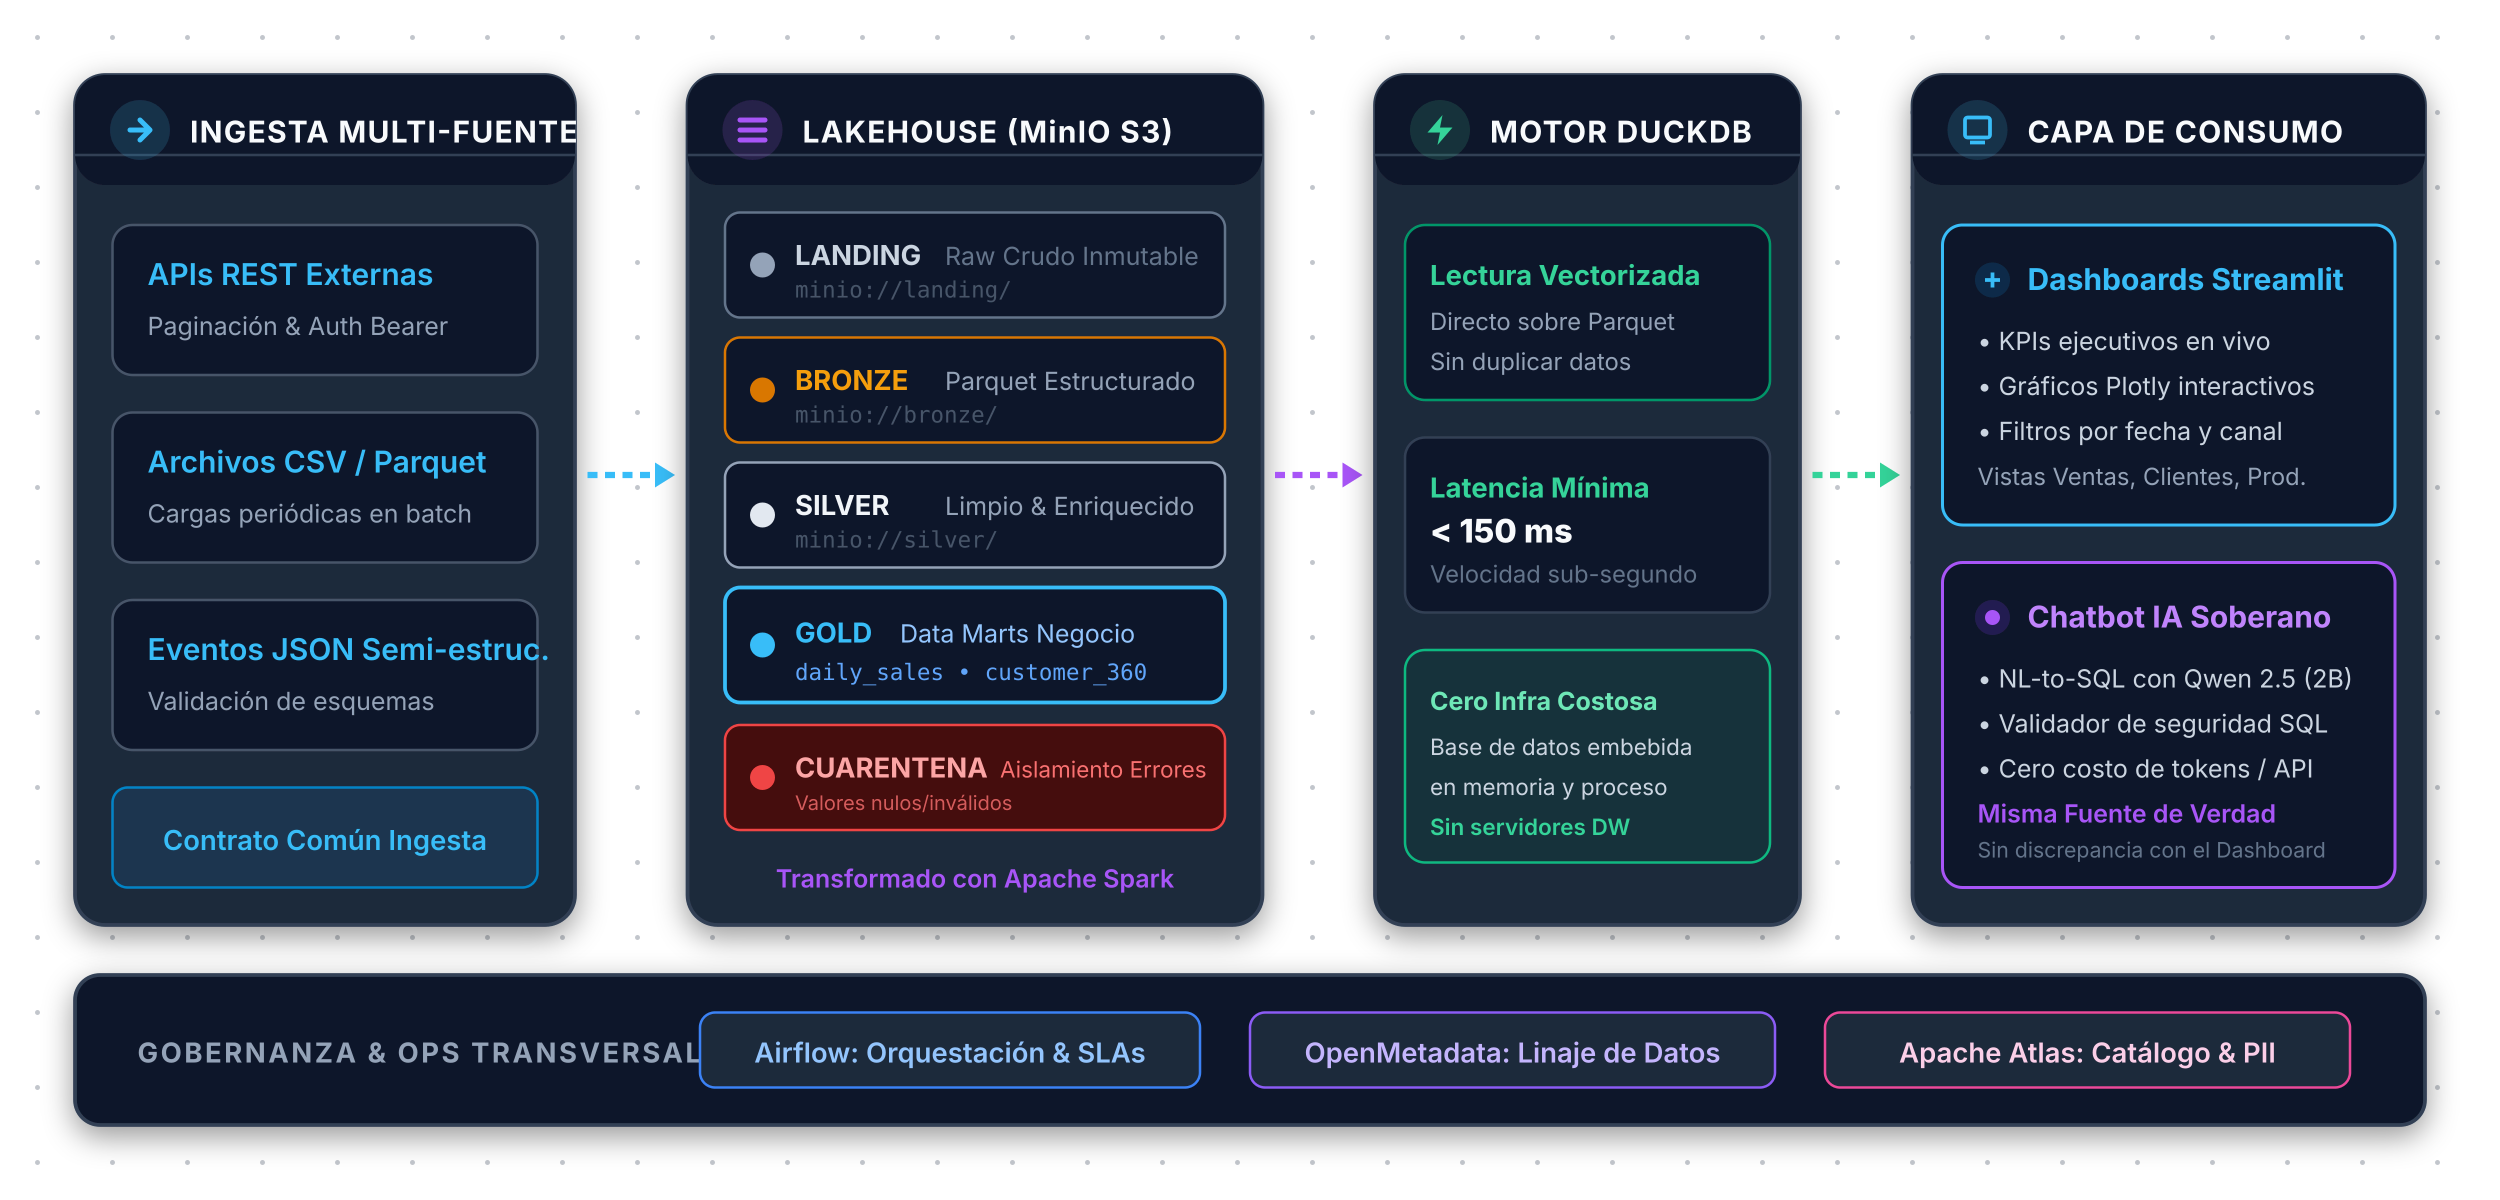
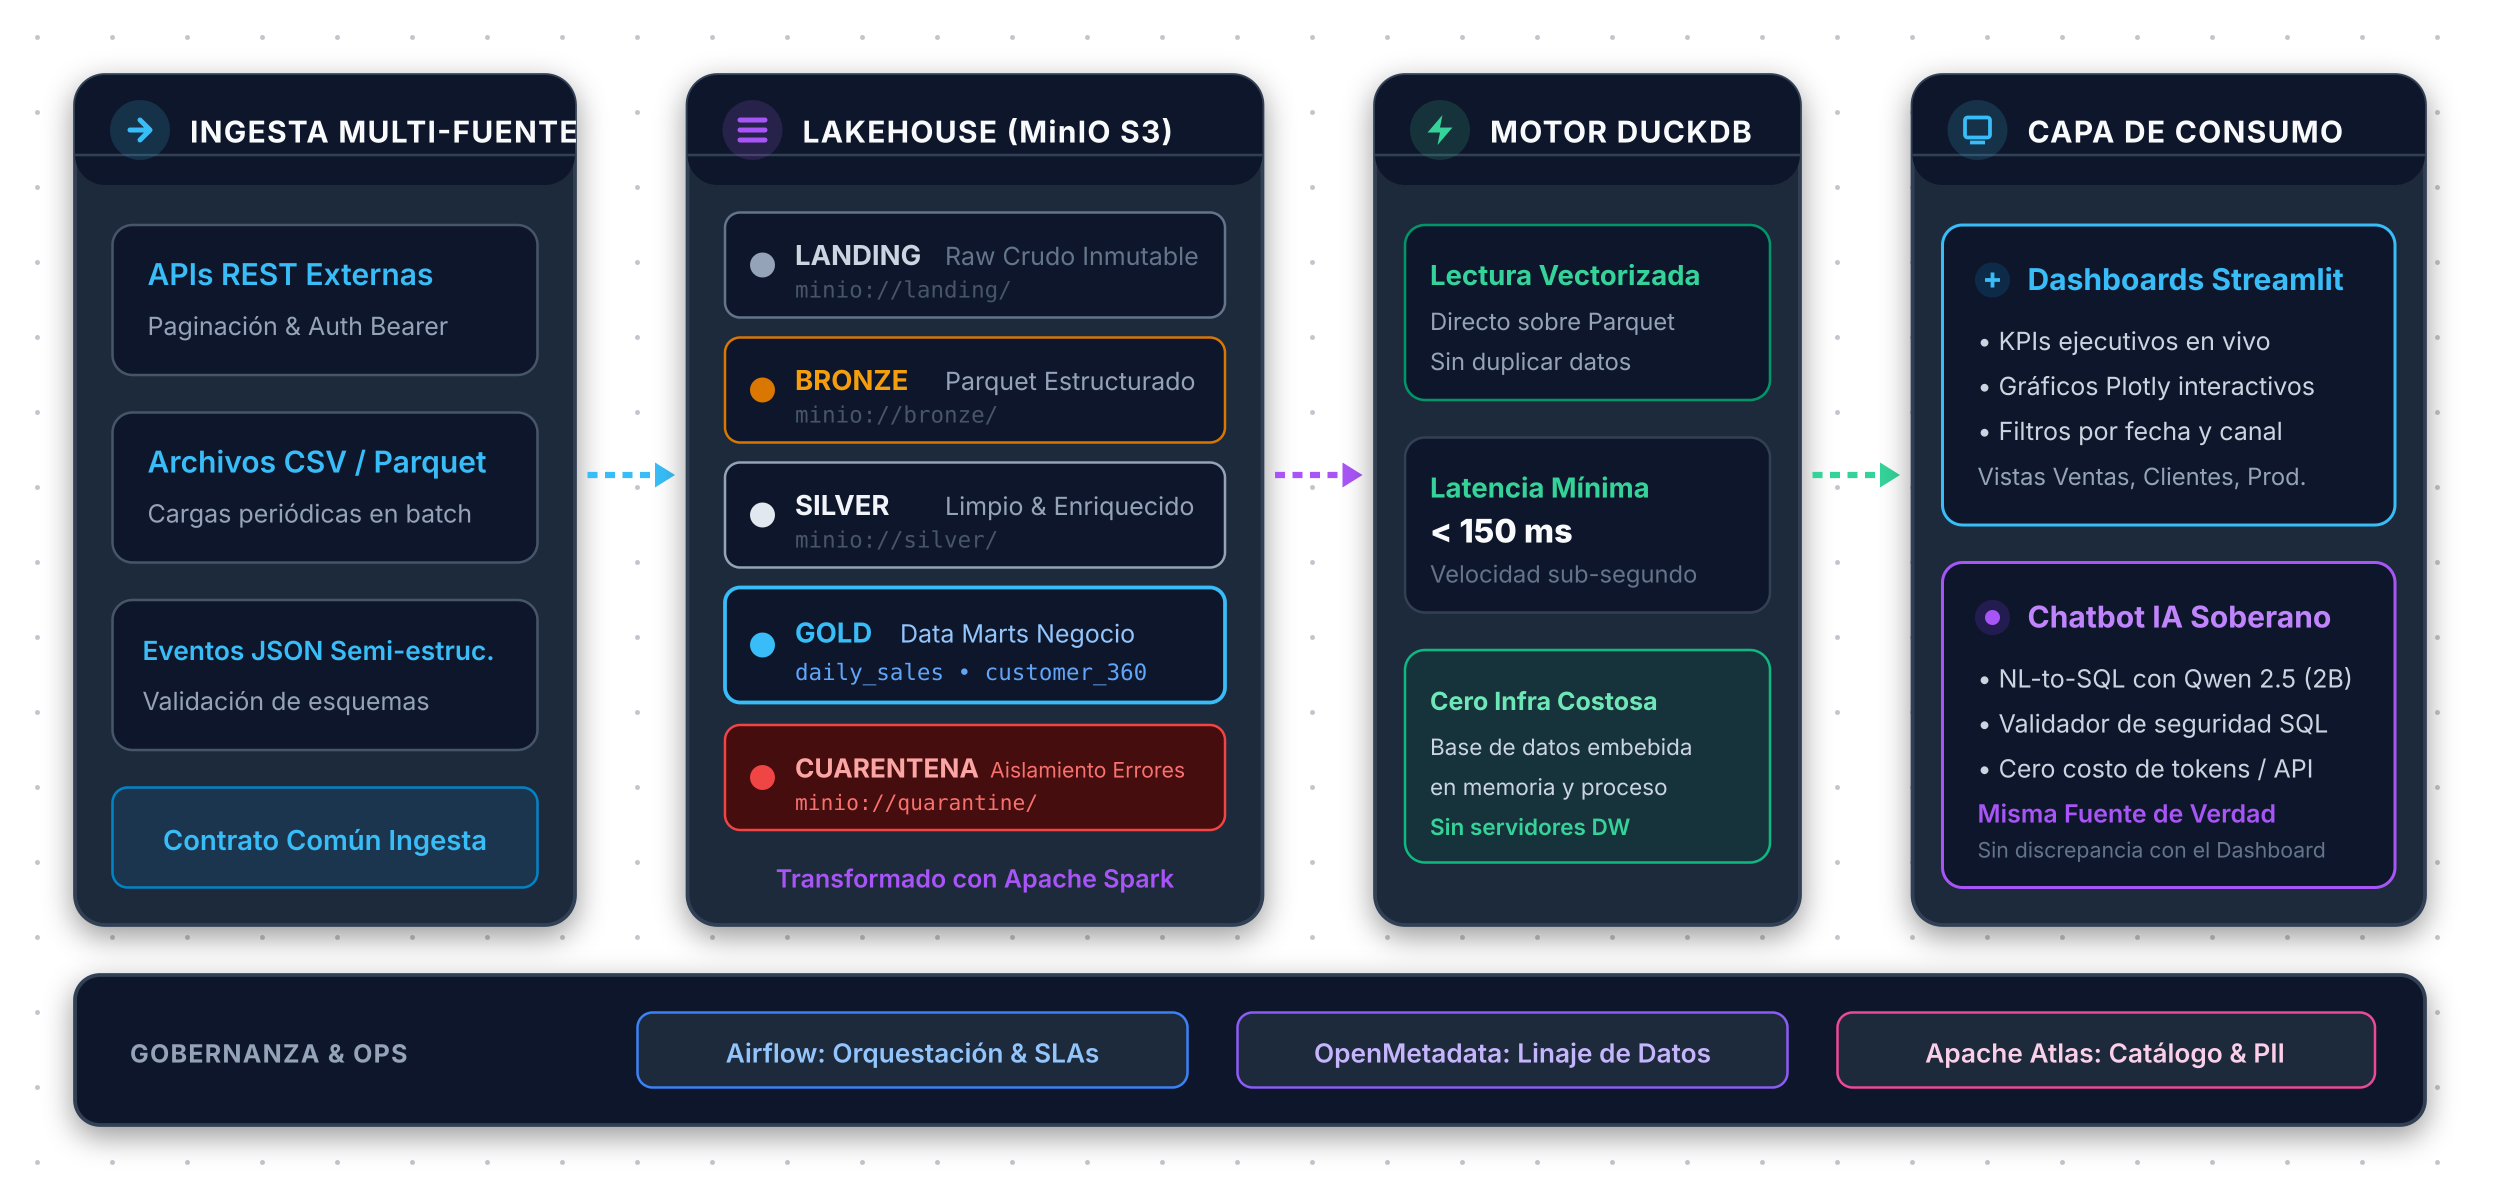
<svg xmlns="http://www.w3.org/2000/svg" viewBox="0 0 1000 480" width="1000" height="480" style="background:#0b1120; font-family:'Inter', system-ui, -apple-system, sans-serif;">
  <defs>
    <linearGradient id="blueGrad" x1="0%" y1="0%" x2="100%" y2="100%">
      <stop offset="0%" stop-color="#38bdf8" />
      <stop offset="100%" stop-color="#0284c7" />
    </linearGradient>
    <linearGradient id="purpleGrad" x1="0%" y1="0%" x2="100%" y2="100%">
      <stop offset="0%" stop-color="#a855f7" />
      <stop offset="100%" stop-color="#7c3aed" />
    </linearGradient>
    <linearGradient id="emeraldGrad" x1="0%" y1="0%" x2="100%" y2="100%">
      <stop offset="0%" stop-color="#34d399" />
      <stop offset="100%" stop-color="#059669" />
    </linearGradient>
    <linearGradient id="amberGrad" x1="0%" y1="0%" x2="100%" y2="100%">
      <stop offset="0%" stop-color="#fbbf24" />
      <stop offset="100%" stop-color="#d97706" />
    </linearGradient>
    <linearGradient id="roseGrad" x1="0%" y1="0%" x2="100%" y2="100%">
      <stop offset="0%" stop-color="#f87171" />
      <stop offset="100%" stop-color="#dc2626" />
    </linearGradient>
    <filter id="shadow" x="-5%" y="-5%" width="110%" height="115%" filterUnits="userSpaceOnUse">
      <feDropShadow dx="0" dy="4" stdDeviation="6" flood-color="#000000" flood-opacity="0.4" />
    </filter>
    <pattern id="grid" width="30" height="30" patternUnits="userSpaceOnUse">
      <circle cx="15" cy="15" r="1" fill="#334155" opacity="0.3" />
    </pattern>
  </defs>
  <rect width="1000" height="480" fill="url(#grid)" />
  <g transform="translate(30, 30)" filter="url(#shadow)">
    <rect width="200" height="340" rx="12" fill="#1e293b" stroke="#334155" stroke-width="1.5" />
    <rect width="200" height="44" rx="12" fill="#0f172a" />
    <path d="M 0 32 L 200 32" stroke="#334155" stroke-width="1" />
    <circle cx="26" cy="22" r="12" fill="#38bdf8" fill-opacity="0.15" />
    <path d="M 22 22 L 30 22 M 26 18 L 30 22 L 26 26" stroke="#38bdf8" stroke-width="2" fill="none" stroke-linecap="round" stroke-linejoin="round" />
    <text x="46" y="27" fill="#f8fafc" font-size="12" font-weight="700" letter-spacing="0.5">INGESTA MULTI-FUENTE</text>
    <g transform="translate(15, 60)">
      <rect width="170" height="60" rx="8" fill="#0f172a" stroke="#475569" stroke-width="1" />
      <text x="14" y="24" fill="#38bdf8" font-size="12" font-weight="600">APIs REST Externas</text>
      <text x="14" y="44" fill="#94a3b8" font-size="10">Paginación &amp; Auth Bearer</text>
    </g>
    <g transform="translate(15, 135)">
      <rect width="170" height="60" rx="8" fill="#0f172a" stroke="#475569" stroke-width="1" />
      <text x="14" y="24" fill="#38bdf8" font-size="12" font-weight="600">Archivos CSV / Parquet</text>
      <text x="14" y="44" fill="#94a3b8" font-size="10">Cargas periódicas en batch</text>
    </g>
    <g transform="translate(15, 210)">
      <rect width="170" height="60" rx="8" fill="#0f172a" stroke="#475569" stroke-width="1" />
-       <text x="14" y="24" fill="#38bdf8" font-size="12" font-weight="600">Eventos JSON Semi-estruc.</text>
-       <text x="14" y="44" fill="#94a3b8" font-size="10">Validación de esquemas</text>
+       <text x="12" y="24" fill="#38bdf8" font-size="10.5" font-weight="600">Eventos JSON Semi-estruc.</text>
+       <text x="12" y="44" fill="#94a3b8" font-size="10">Validación de esquemas</text>
    </g>
    <g transform="translate(15, 285)">
      <rect width="170" height="40" rx="6" fill="#0284c7" fill-opacity="0.15" stroke="#0284c7" stroke-width="1" />
      <text x="85" y="25" fill="#38bdf8" font-size="11" font-weight="600" text-anchor="middle">Contrato Común Ingesta</text>
    </g>
  </g>
  <g transform="translate(235, 190)">
    <line x1="0" y1="0" x2="35" y2="0" stroke="#38bdf8" stroke-width="2.5" stroke-dasharray="4,3" />
    <polygon points="35,0 27,-5 27,5" fill="#38bdf8" />
  </g>
  <g transform="translate(275, 30)" filter="url(#shadow)">
    <rect width="230" height="340" rx="12" fill="#1e293b" stroke="#334155" stroke-width="1.5" />
    <rect width="230" height="44" rx="12" fill="#0f172a" />
    <path d="M 0 32 L 230 32" stroke="#334155" stroke-width="1" />
    <circle cx="26" cy="22" r="12" fill="#a855f7" fill-opacity="0.15" />
    <path d="M 21 26 L 31 26 M 21 22 L 31 22 M 21 18 L 31 18" stroke="#a855f7" stroke-width="2" stroke-linecap="round" />
    <text x="46" y="27" fill="#f8fafc" font-size="12" font-weight="700" letter-spacing="0.5">LAKEHOUSE (MinIO S3)</text>
    <g transform="translate(15, 55)">
      <rect width="200" height="42" rx="6" fill="#0f172a" stroke="#64748b" stroke-width="1" />
      <circle cx="15" cy="21" r="5" fill="#94a3b8" />
      <text x="28" y="21" fill="#cbd5e1" font-size="11" font-weight="700">LANDING</text>
      <text x="88" y="21" fill="#64748b" font-size="10">Raw Crudo Inmutable</text>
      <text x="28" y="34" fill="#475569" font-size="9" font-family="monospace">minio://landing/</text>
    </g>
    <g transform="translate(15, 105)">
      <rect width="200" height="42" rx="6" fill="#0f172a" stroke="#d97706" stroke-width="1" />
      <circle cx="15" cy="21" r="5" fill="#d97706" />
      <text x="28" y="21" fill="#f59e0b" font-size="11" font-weight="700">BRONZE</text>
      <text x="88" y="21" fill="#94a3b8" font-size="10">Parquet Estructurado</text>
      <text x="28" y="34" fill="#475569" font-size="9" font-family="monospace">minio://bronze/</text>
    </g>
    <g transform="translate(15, 155)">
      <rect width="200" height="42" rx="6" fill="#0f172a" stroke="#94a3b8" stroke-width="1" />
      <circle cx="15" cy="21" r="5" fill="#e2e8f0" />
      <text x="28" y="21" fill="#f1f5f9" font-size="11" font-weight="700">SILVER</text>
      <text x="88" y="21" fill="#94a3b8" font-size="10">Limpio &amp; Enriquecido</text>
      <text x="28" y="34" fill="#475569" font-size="9" font-family="monospace">minio://silver/</text>
    </g>
    <g transform="translate(15, 205)">
      <rect width="200" height="46" rx="6" fill="#0f172a" stroke="#38bdf8" stroke-width="1.5" />
      <circle cx="15" cy="23" r="5" fill="#38bdf8" />
      <text x="28" y="22" fill="#38bdf8" font-size="11" font-weight="700">GOLD</text>
      <text x="70" y="22" fill="#93c5fd" font-size="10">Data Marts Negocio</text>
      <text x="28" y="37" fill="#60a5fa" font-size="9" font-family="monospace">daily_sales • customer_360</text>
    </g>
    <g transform="translate(15, 260)">
      <rect width="200" height="42" rx="6" fill="#450a0a" stroke="#ef4444" stroke-width="1" />
      <circle cx="15" cy="21" r="5" fill="#ef4444" />
-       <text x="28" y="21" fill="#fca5a5" font-size="11" font-weight="700">CUARENTENA</text>
-       <text x="110" y="21" fill="#f87171" font-size="9">Aislamiento Errores</text>
-       <text x="28" y="34" fill="#f87171" font-size="8" opacity="0.8">Valores nulos/inválidos</text>
+       <text x="28" y="21" fill="#fca5a5" font-size="10.5" font-weight="700">CUARENTENA</text>
+       <text x="106" y="21" fill="#f87171" font-size="8.5">Aislamiento Errores</text>
+       <text x="28" y="34" fill="#f87171" font-size="8.5" font-family="monospace">minio://quarantine/</text>
    </g>
    <text x="115" y="325" fill="#a855f7" font-size="10" font-weight="600" text-anchor="middle">Transformado con Apache Spark</text>
  </g>
  <g transform="translate(510, 190)">
    <line x1="0" y1="0" x2="35" y2="0" stroke="#a855f7" stroke-width="2.5" stroke-dasharray="4,3" />
    <polygon points="35,0 27,-5 27,5" fill="#a855f7" />
  </g>
  <g transform="translate(550, 30)" filter="url(#shadow)">
    <rect width="170" height="340" rx="12" fill="#1e293b" stroke="#334155" stroke-width="1.5" />
    <rect width="170" height="44" rx="12" fill="#0f172a" />
    <path d="M 0 32 L 170 32" stroke="#334155" stroke-width="1" />
    <circle cx="26" cy="22" r="12" fill="#34d399" fill-opacity="0.15" />
    <path d="M 27 16 L 21 23 L 26 23 L 25 28 L 31 21 L 26 21 Z" fill="#34d399" />
    <text x="46" y="27" fill="#f8fafc" font-size="12" font-weight="700" letter-spacing="0.5">MOTOR DUCKDB</text>
    <g transform="translate(12, 60)">
      <rect width="146" height="70" rx="8" fill="#0f172a" stroke="#059669" stroke-width="1" />
      <text x="10" y="24" fill="#34d399" font-size="11" font-weight="700">Lectura Vectorizada</text>
      <text x="10" y="42" fill="#94a3b8" font-size="9.5">Directo sobre Parquet</text>
      <text x="10" y="58" fill="#94a3b8" font-size="9.5">Sin duplicar datos</text>
    </g>
    <g transform="translate(12, 145)">
      <rect width="146" height="70" rx="8" fill="#0f172a" stroke="#334155" stroke-width="1" />
      <text x="10" y="24" fill="#34d399" font-size="11" font-weight="700">Latencia Mínima</text>
      <text x="10" y="42" fill="#f8fafc" font-size="13" font-weight="800">&lt; 150 ms</text>
      <text x="10" y="58" fill="#64748b" font-size="9.5">Velocidad sub-segundo</text>
    </g>
    <g transform="translate(12, 230)">
      <rect width="146" height="85" rx="8" fill="#064e3b" fill-opacity="0.25" stroke="#10b981" stroke-width="1" />
      <text x="10" y="24" fill="#6ee7b7" font-size="10" font-weight="700">Cero Infra Costosa</text>
      <text x="10" y="42" fill="#cbd5e1" font-size="9">Base de datos embebida</text>
      <text x="10" y="58" fill="#cbd5e1" font-size="9">en memoria y proceso</text>
      <text x="10" y="74" fill="#34d399" font-size="9" font-weight="600">Sin servidores DW</text>
    </g>
  </g>
  <g transform="translate(725, 190)">
    <line x1="0" y1="0" x2="35" y2="0" stroke="#34d399" stroke-width="2.5" stroke-dasharray="4,3" />
    <polygon points="35,0 27,-5 27,5" fill="#34d399" />
  </g>
  <g transform="translate(765, 30)" filter="url(#shadow)">
    <rect width="205" height="340" rx="12" fill="#1e293b" stroke="#334155" stroke-width="1.5" />
    <rect width="205" height="44" rx="12" fill="#0f172a" />
    <path d="M 0 32 L 205 32" stroke="#334155" stroke-width="1" />
    <circle cx="26" cy="22" r="12" fill="#38bdf8" fill-opacity="0.15" />
    <rect x="21" y="17" width="10" height="8" rx="1" stroke="#38bdf8" stroke-width="1.5" fill="none" />
    <path d="M 23 27 L 29 27" stroke="#38bdf8" stroke-width="1.5" />
    <text x="46" y="27" fill="#f8fafc" font-size="12" font-weight="700" letter-spacing="0.5">CAPA DE CONSUMO</text>
    <g transform="translate(12, 60)">
      <rect width="181" height="120" rx="8" fill="#0f172a" stroke="#38bdf8" stroke-width="1.2" />
      <circle cx="20" cy="22" r="7" fill="#0284c7" fill-opacity="0.2" />
      <path d="M 17 22 L 23 22 M 20 19 L 20 25" stroke="#38bdf8" stroke-width="1.5" />
      <text x="34" y="26" fill="#38bdf8" font-size="12" font-weight="700">Dashboards Streamlit</text>
      <text x="14" y="50" fill="#cbd5e1" font-size="10">• KPIs ejecutivos en vivo</text>
      <text x="14" y="68" fill="#cbd5e1" font-size="10">• Gráficos Plotly interactivos</text>
      <text x="14" y="86" fill="#cbd5e1" font-size="10">• Filtros por fecha y canal</text>
      <text x="14" y="104" fill="#94a3b8" font-size="9.5">Vistas Ventas, Clientes, Prod.</text>
    </g>
    <g transform="translate(12, 195)">
      <rect width="181" height="130" rx="8" fill="#0f172a" stroke="#a855f7" stroke-width="1.2" />
      <circle cx="20" cy="22" r="7" fill="#7c3aed" fill-opacity="0.2" />
      <circle cx="20" cy="22" r="3" fill="#a855f7" />
      <text x="34" y="26" fill="#c084fc" font-size="12" font-weight="700">Chatbot IA Soberano</text>
      <text x="14" y="50" fill="#cbd5e1" font-size="10">• NL-to-SQL con Qwen 2.5 (2B)</text>
      <text x="14" y="68" fill="#cbd5e1" font-size="10">• Validador de seguridad SQL</text>
      <text x="14" y="86" fill="#cbd5e1" font-size="10">• Cero costo de tokens / API</text>
      <text x="14" y="104" fill="#a855f7" font-size="10" font-weight="600">Misma Fuente de Verdad</text>
      <text x="14" y="118" fill="#64748b" font-size="8.5">Sin discrepancia con el Dashboard</text>
    </g>
  </g>
  <g transform="translate(30, 390)" filter="url(#shadow)">
    <rect width="940" height="60" rx="10" fill="#0f172a" stroke="#334155" stroke-width="1.5" />
-     <text x="25" y="35" fill="#94a3b8" font-size="11" font-weight="700" letter-spacing="1">GOBERNANZA &amp; OPS TRANSVERSAL</text>
-     <g transform="translate(250, 15)">
-       <rect width="200" height="30" rx="6" fill="#1e293b" stroke="#3b82f6" stroke-width="1" />
-       <text x="100" y="20" fill="#93c5fd" font-size="11" font-weight="600" text-anchor="middle">Airflow: Orquestación &amp; SLAs</text>
+     <text x="22" y="35" fill="#94a3b8" font-size="10" font-weight="700" letter-spacing="0.5">GOBERNANZA &amp; OPS</text>
+     <g transform="translate(225, 15)">
+       <rect width="220" height="30" rx="6" fill="#1e293b" stroke="#3b82f6" stroke-width="1" />
+       <text x="110" y="20" fill="#93c5fd" font-size="10.5" font-weight="600" text-anchor="middle">Airflow: Orquestación &amp; SLAs</text>
    </g>
-     <g transform="translate(470, 15)">
-       <rect width="210" height="30" rx="6" fill="#1e293b" stroke="#8b5cf6" stroke-width="1" />
-       <text x="105" y="20" fill="#c4b5fd" font-size="11" font-weight="600" text-anchor="middle">OpenMetadata: Linaje de Datos</text>
+     <g transform="translate(465, 15)">
+       <rect width="220" height="30" rx="6" fill="#1e293b" stroke="#8b5cf6" stroke-width="1" />
+       <text x="110" y="20" fill="#c4b5fd" font-size="10.5" font-weight="600" text-anchor="middle">OpenMetadata: Linaje de Datos</text>
    </g>
-     <g transform="translate(700, 15)">
-       <rect width="210" height="30" rx="6" fill="#1e293b" stroke="#ec4899" stroke-width="1" />
-       <text x="105" y="20" fill="#fbcfe8" font-size="11" font-weight="600" text-anchor="middle">Apache Atlas: Catálogo &amp; PII</text>
+     <g transform="translate(705, 15)">
+       <rect width="215" height="30" rx="6" fill="#1e293b" stroke="#ec4899" stroke-width="1" />
+       <text x="107" y="20" fill="#fbcfe8" font-size="10.5" font-weight="600" text-anchor="middle">Apache Atlas: Catálogo &amp; PII</text>
    </g>
  </g>
</svg>
